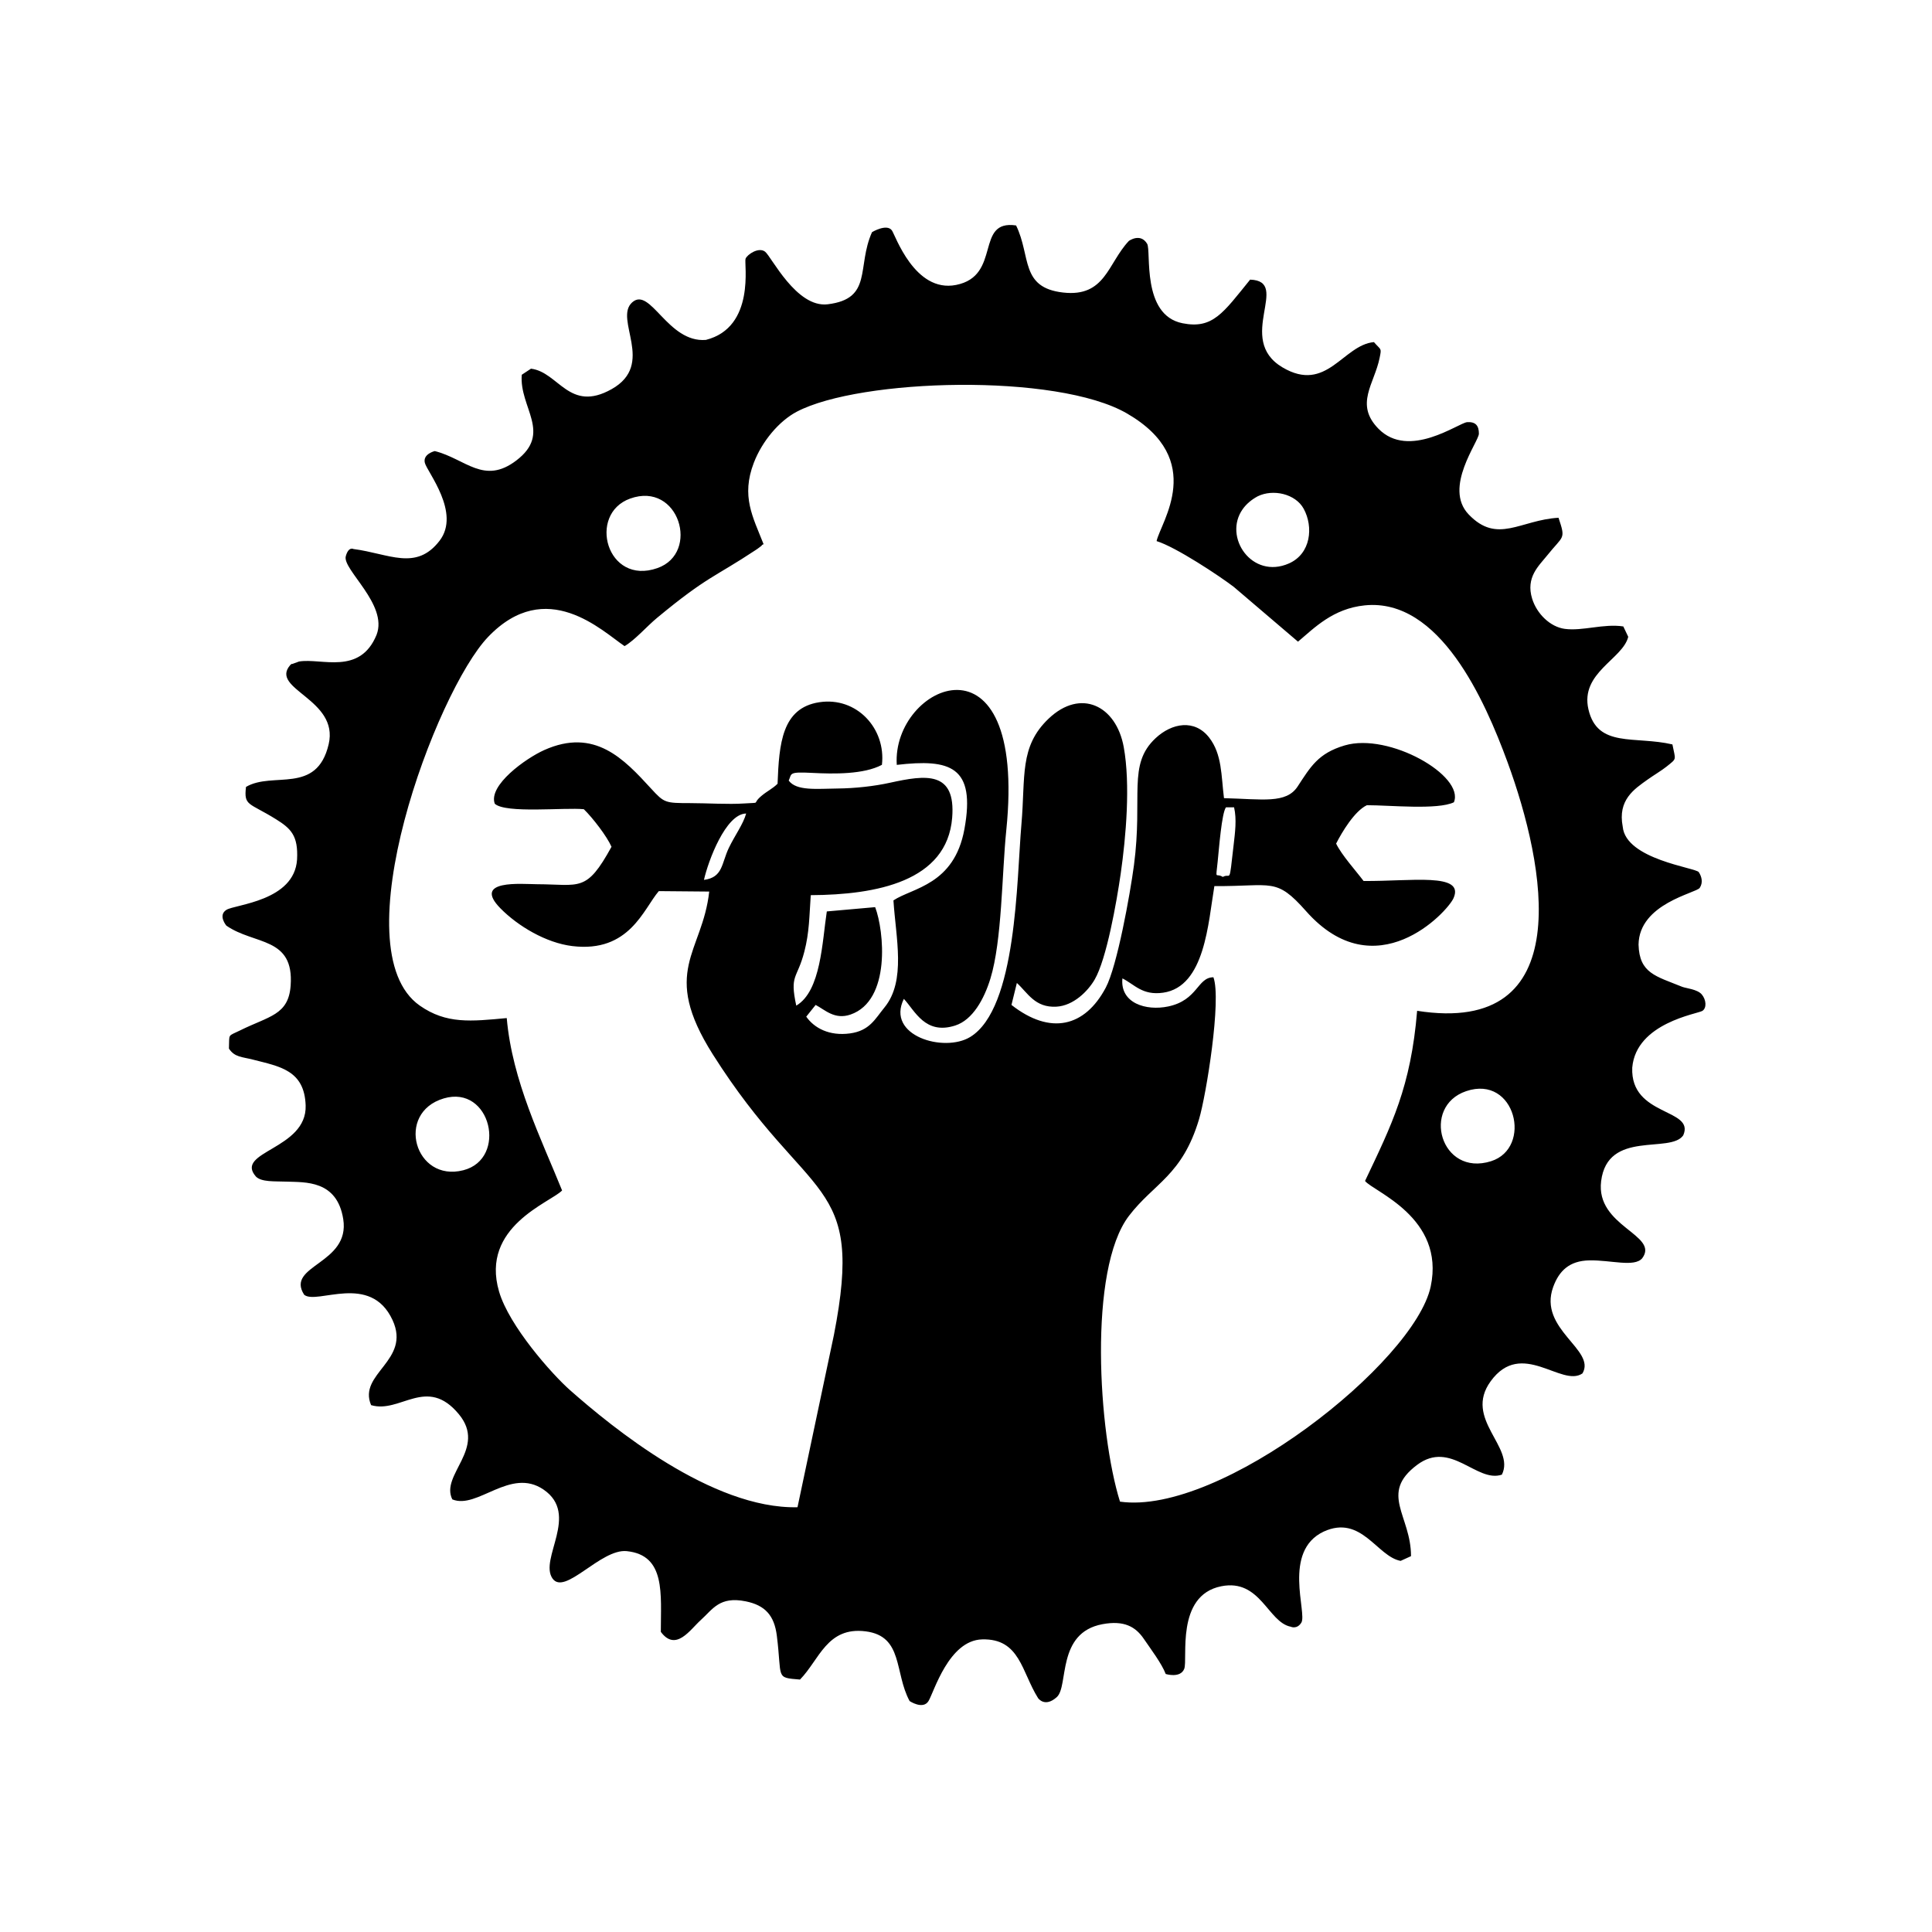
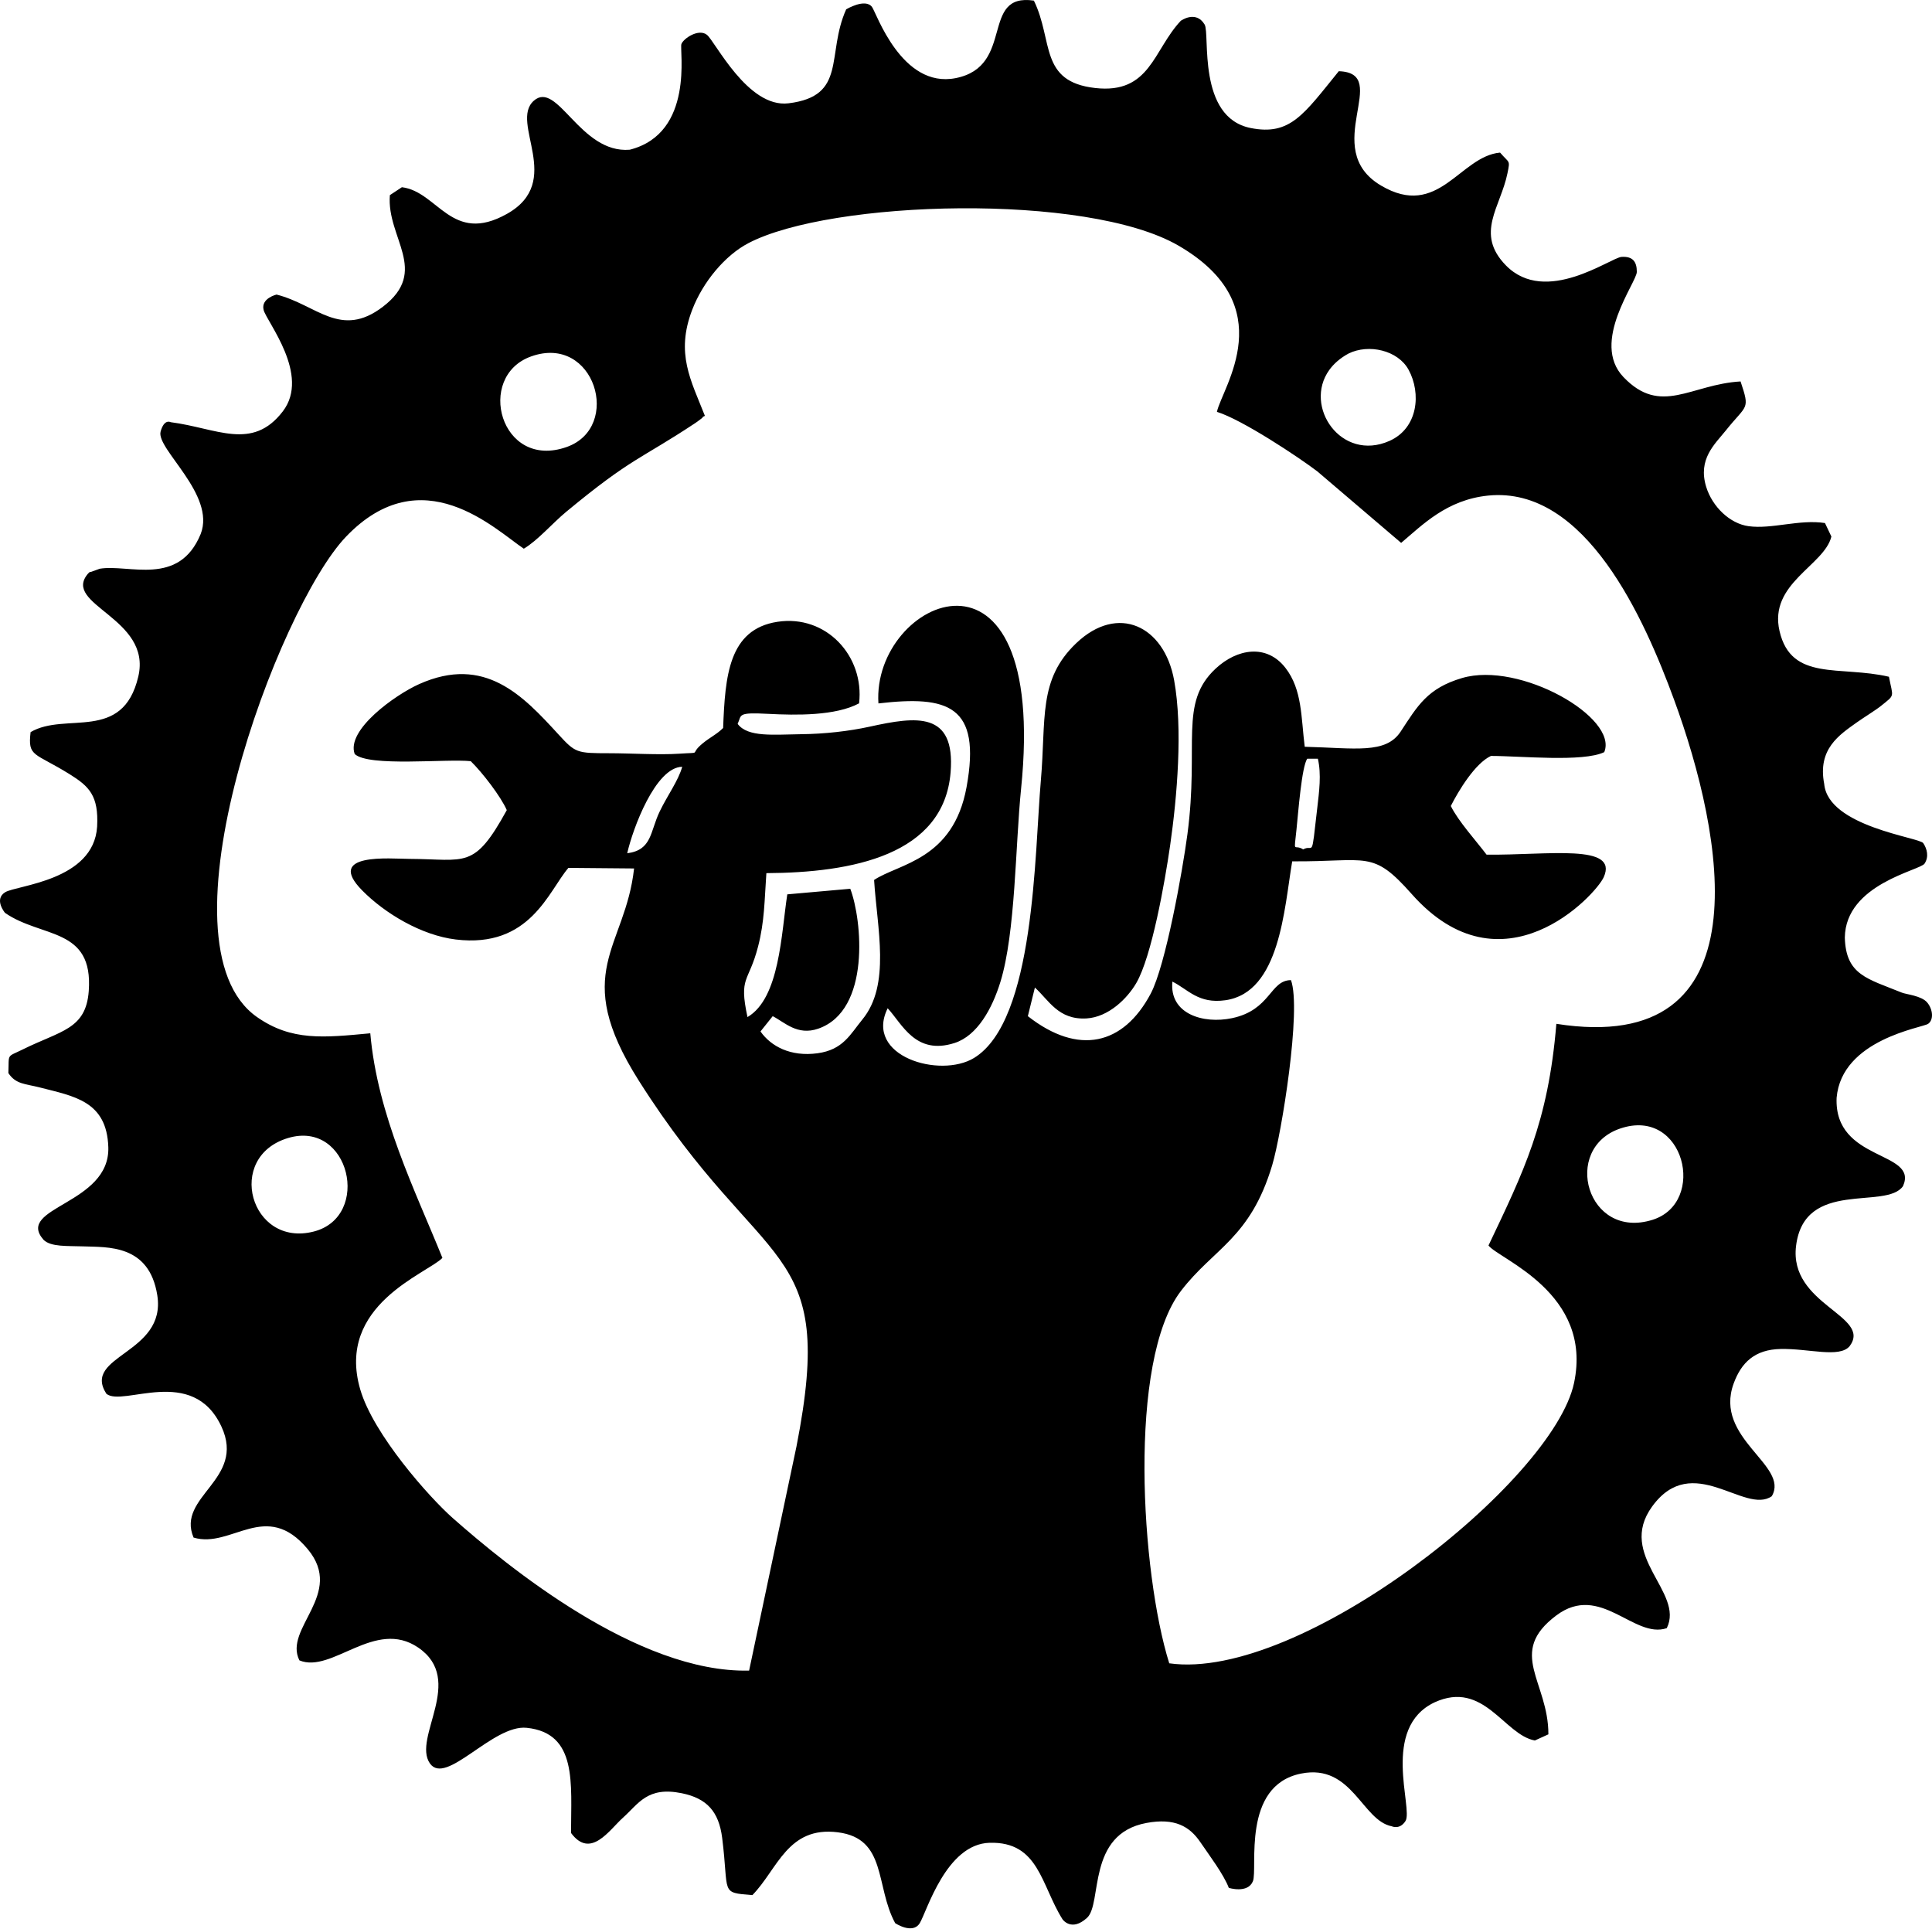
- <svg xmlns="http://www.w3.org/2000/svg" class="fcbc-logo" id="svg7830" version="1.1" xml:space="preserve" width="270" height="270" viewBox="0 0 270 270">
+ <svg xmlns="http://www.w3.org/2000/svg" class="fcbc-logo" id="svg7830" version="1.1" xml:space="preserve" width="207.245" height="206.84" viewBox="0 0 207.245 206.84">
  <defs id="defs7834" />
-   <g id="g7838" transform="matrix(1.25,0,0,-1.25,0,270)">
+   <g id="g7838" transform="matrix(1.25,0,0,-1.25,-31.0963,238.558)">
    <path id="path7850" style="fill-opacity:1;fill-rule:evenodd;stroke:none" d="m 153.604,177.752 c -3.467,-0.322 -5.272,-5.755 -10.218,-2.826 -5.344,3.165 1.03,9.658 -3.62,9.81 -3.019,-3.72 -4.166,-5.548 -7.558,-4.876 -4.628,0.916 -3.473,8.078 -3.956,8.883 -0.753,1.257 -2.045,0.319 -2.045,0.319 -2.371,-2.518 -2.62,-6.302 -7.345,-5.768 -4.829,0.544 -3.577,4.06 -5.262,7.5 -4.655,0.688 -1.574,-5.643 -6.717,-6.653 -4.634,-0.909 -6.8,5.609 -7.174,6.108 -0.585,0.78 -2.217,-0.204 -2.217,-0.204 -1.738,-3.883 0.114,-7.447 -4.952,-8.064 -3.493,-0.425 -6.291,5.32 -6.999,5.878 -0.708,0.558 -2.002,-0.303 -2.188,-0.789 -0.187,-0.486 1.146,-7.653 -4.432,-9.071 -4.27,-0.357 -6.203,6.01 -8.239,4.199 -2.11,-1.877 2.662,-6.924 -2.308,-9.709 -4.747,-2.66 -5.906,1.912 -9.009,2.292 l -1.031,-0.68 c -0.3,-3.669 3.443,-6.495 -0.605,-9.581 -3.638,-2.773 -5.683,0.188 -9.12,1.049 0,0 -1.36,-0.319 -1.11,-1.319 0.25,-1 4.046,-5.581 1.645,-8.707 -2.63,-3.424 -5.663,-1.435 -9.625,-0.924 0,0 -0.549,0.318 -0.859,-0.803 -0.411,-1.482 4.756,-5.399 3.44,-8.791 -1.871,-4.562 -6.171,-2.562 -8.667,-2.983 l -0.778,-0.283 c -0.04,0.07 -0.158,-0.08 -0.223,-0.134 -2.297,-2.685 5.5,-3.784 4.313,-8.836 -1.334,-5.678 -6.249,-2.996 -9.242,-4.767 -0.256,-2.161 0.316,-1.722 3.36,-3.618 1.661,-1.035 2.491,-1.831 2.349,-4.494 -0.296,-4.66 -6.91,-5.018 -7.895,-5.63 -0.984,-0.613 -0.01,-1.768 -0.01,-1.768 3.142,-2.181 7.588,-1.211 7.187,-6.704 -0.241,-3.3 -2.397,-3.398 -5.651,-5.009 -1.43,-0.707 -1.181,-0.299 -1.248,-2.033 0.642,-0.978 1.461,-0.916 2.694,-1.235 2.956,-0.762 5.754,-1.166 5.883,-5.122 0.162,-4.934 -8.028,-5.131 -5.56,-7.95 0.624,-0.63 2.085,-0.516 3.401,-0.566 2.093,-0.081 5.667,0.193 6.362,-4.194 0.799,-5.049 -6.492,-5.144 -4.37,-8.453 1.405,-1.169 7.408,2.52 9.882,-2.833 2.103,-4.551 -3.905,-5.966 -2.398,-9.508 3.259,-0.978 6.21,3.326 9.805,-1.007 3.193,-3.848 -2.119,-6.779 -0.722,-9.532 2.798,-1.157 6.488,3.635 10.198,1.097 4.072,-2.784 -0.528,-7.74 0.999,-9.937 1.375,-1.977 5.398,3.357 8.308,3.054 4.373,-0.454 3.8,-4.788 3.804,-9.024 1.68,-2.268 3.282,0.256 4.453,1.307 1.356,1.218 2.1,2.701 5.042,2.105 2.162,-0.438 3.189,-1.577 3.474,-3.832 0.607,-4.81 -0.215,-4.683 2.591,-4.913 2.168,2.208 3.016,5.94 7.342,5.39 4.224,-0.537 3.189,-4.617 4.914,-7.795 0,0 1.496,-0.999 2.11,0 0.613,1.008 2.262,6.79 5.991,6.896 4.24,0.119 4.41,-3.629 6.26,-6.566 0,0 0.752,-1.102 2.099,0.121 1.346,1.223 -0.06,7.188 5.102,8.146 2.432,0.452 3.705,-0.293 4.625,-1.646 0.782,-1.149 1.999,-2.755 2.445,-3.924 0,0 1.627,-0.51 2.067,0.569 0.441,1.078 -1.012,8.217 4.145,9.241 4.375,0.869 5.212,-4.031 7.769,-4.525 0,0 0.685,-0.33 1.18,0.453 0.68,1.076 -2.153,7.993 2.506,10.187 4.222,1.922 5.95,-2.793 8.595,-3.278 l 1.162,0.528 c 0.01,4.528 -3.596,7.003 0.683,10.205 3.781,2.83 6.653,-2.048 9.476,-1.093 1.536,3.093 -4.329,6.206 -1.255,10.44 3.467,4.778 7.937,-0.735 10.265,0.88 1.562,2.652 -5.006,4.936 -3.268,9.678 0.655,1.786 1.802,2.916 4.033,2.958 2.411,0.05 5.028,-0.797 5.913,0.235 1.966,2.631 -5.223,3.535 -4.592,8.616 0.718,5.785 7.729,3.04 9.178,5.124 1.355,3.061 -5.926,2.06 -5.699,7.576 0.433,5.02 7.348,6.009 7.849,6.348 0.501,0.339 0.417,1.255 -0.08,1.839 -0.5,0.583 -1.782,0.684 -2.177,0.844 -2.953,1.202 -4.798,1.502 -4.887,4.72 0.06,4.602 6.451,5.756 6.841,6.346 0.39,0.59 0.22,1.266 -0.111,1.761 -0.332,0.495 -8.166,1.412 -8.499,5.079 -0.583,3 1.296,4.205 2.791,5.274 0.588,0.421 1.603,1.036 2.09,1.429 1.227,0.988 1.022,0.68 0.674,2.494 -4.211,0.982 -8.378,-0.431 -9.388,3.917 -0.952,4.095 3.841,5.616 4.449,8.114 l -0.551,1.159 c -2.19,0.339 -4.554,-0.542 -6.548,-0.271 -1.63,0.221 -3.121,1.687 -3.642,3.366 -0.745,2.404 0.754,3.685 1.683,4.849 1.811,2.269 2.094,1.719 1.264,4.207 -4.278,-0.245 -6.835,-2.993 -10.052,0.378 -2.855,2.99 1.152,8.136 1.149,9.027 0,0.89 -0.364,1.342 -1.308,1.283 -0.944,-0.06 -6.51,-4.22 -9.927,-0.729 -2.678,2.739 -0.455,4.996 0.135,7.909 0.237,1.171 0.173,0.83 -0.635,1.77 M 85.366,155.163 c -0.071,-0.06 -0.183,-0.05 -0.219,-0.175 l -0.44,-0.332 c -0.059,-0.04 -0.155,-0.108 -0.222,-0.151 -4.674,-3.096 -5.371,-2.902 -11.021,-7.579 -1.175,-0.974 -2.457,-2.472 -3.637,-3.163 -2.48,1.661 -8.737,7.844 -15.26,1.025 -5.796,-6.057 -16.604,-34.947 -7.631,-41.219 2.974,-2.078 5.734,-1.763 9.718,-1.391 0.613,-7.039 3.869,-13.527 6.189,-19.274 -1.3,-1.349 -9.169,-4.031 -7.05,-11.293 1.123,-3.853 5.928,-9.262 7.953,-11.047 4.663,-4.111 15.844,-13.298 25.416,-13.075 l 4.066,19.237 c 3.497,17.87 -2.818,14.461 -13.536,31.395 -5.902,9.326 -1.156,11.33 -0.401,18.201 l -5.636,0.05 c -1.71,-1.988 -3.282,-6.919 -9.667,-6.145 -2.94,0.356 -6.078,2.231 -8.029,4.21 -3.223,3.268 2.403,2.713 4.063,2.707 4.842,-0.02 5.522,-0.959 8.345,4.184 -0.506,1.162 -2.094,3.227 -3.092,4.2 -2.112,0.22 -8.742,-0.507 -9.958,0.613 -0.76,2.054 3.463,5.077 5.531,6.002 5.638,2.522 8.912,-1 11.942,-4.305 1.477,-1.612 1.573,-1.624 4.38,-1.628 1.821,0 4.259,-0.157 5.993,-0.04 2.111,0.145 0.776,-0.141 2.001,0.875 0.638,0.53 1.215,0.779 1.769,1.331 0.171,4.468 0.478,8.47 4.658,9.112 4.193,0.644 7.481,-2.95 7.009,-6.997 -2.023,-1.081 -5.408,-1.027 -7.78,-0.902 -2.718,0.142 -2.278,-0.08 -2.641,-0.86 0.868,-1.171 3.094,-0.913 5.461,-0.885 1.992,0.02 4.097,0.256 5.883,0.649 3.986,0.876 7.354,1.344 6.931,-3.917 -0.573,-7.129 -8.477,-8.616 -15.81,-8.656 -0.168,-2.364 -0.151,-4.132 -0.716,-6.312 -0.81,-3.13 -1.663,-2.52 -0.905,-6.039 2.77,1.622 2.896,7.16 3.416,10.532 l 5.405,0.479 c 1.008,-2.64 1.777,-10.436 -2.749,-12.006 -1.795,-0.622 -2.877,0.547 -3.907,1.073 l -1.049,-1.311 c 0.901,-1.283 2.587,-2.184 4.888,-1.873 2.208,0.298 2.814,1.63 3.857,2.901 2.446,2.981 1.266,7.805 1.004,11.971 2.112,1.411 6.792,1.705 7.935,7.969 1.283,7.036 -1.602,7.871 -7.563,7.181 -0.588,8.95 14.6,15.828 12.243,-7.316 -0.496,-4.864 -0.471,-12.335 -1.773,-16.576 -0.706,-2.297 -1.982,-4.621 -3.936,-5.248 -3.357,-1.077 -4.493,1.636 -5.741,2.981 -2.041,-4.126 4.498,-6.046 7.415,-4.263 5.238,3.202 5.185,17.552 5.729,23.787 0.465,5.331 -0.253,8.665 3.035,11.8 3.589,3.422 7.557,1.475 8.403,-3.171 0.759,-4.167 0.253,-10.03 -0.339,-14.158 -0.459,-3.194 -1.583,-9.557 -2.912,-11.839 -0.756,-1.298 -2.365,-2.92 -4.272,-3.029 -2.412,-0.136 -3.217,1.554 -4.425,2.651 l -0.604,-2.456 c 4.351,-3.409 8.204,-2.477 10.543,1.932 1.275,2.403 2.726,10.484 3.15,13.676 1.029,7.756 -0.755,11.251 2.424,14.218 1.814,1.693 4.361,2.157 5.989,0.06 1.449,-1.87 1.336,-4.248 1.654,-6.769 4.338,-0.11 6.949,-0.647 8.233,1.304 1.447,2.201 2.287,3.714 5.265,4.593 4.96,1.464 13.432,-3.39 12.206,-6.358 -1.829,-0.877 -7.17,-0.325 -9.726,-0.326 -1.376,-0.647 -2.795,-3.018 -3.441,-4.295 0.623,-1.285 2.208,-3.033 3.07,-4.178 5.294,-0.05 11.342,0.971 10.055,-1.924 -0.688,-1.549 -8.718,-10.223 -16.484,-1.45 -3.391,3.83 -3.741,2.756 -10.253,2.802 -0.689,-4.071 -1.047,-11.246 -5.725,-11.917 -2.329,-0.334 -3.201,0.924 -4.556,1.598 -0.277,-2.776 2.646,-3.657 5.117,-3.138 3.331,0.701 3.248,3.256 5.058,3.264 0.921,-2.495 -0.807,-13.19 -1.609,-15.875 -1.881,-6.299 -5.02,-7.122 -7.833,-10.797 -4.588,-5.991 -3.422,-24.245 -1.003,-31.953 11.256,-1.593 32.945,15.583 34.738,24.057 1.634,7.728 -6.428,10.609 -7.342,11.796 2.994,6.308 5.122,10.52 5.824,19.022 18.077,-2.84 14.346,16.253 10.102,27.814 -2.532,6.898 -7.58,18.357 -15.952,17.516 -3.557,-0.358 -5.639,-2.519 -7.47,-4.059 l -7.191,6.134 c -1.604,1.22 -6.443,4.437 -8.618,5.11 0.445,2.103 5.644,9.081 -3.306,14.268 -7.855,4.553 -29.844,3.912 -36.916,0.2 -1.99,-1.045 -3.885,-3.312 -4.805,-5.706 -1.446,-3.764 -0.108,-6.058 1.085,-9.098 m 55.234,5.338 c 1.732,0.857 4.243,0.284 5.155,-1.389 1.103,-2.023 0.814,-5.021 -1.645,-6.109 -4.131,-1.828 -7.402,2.959 -5.165,6.082 0.382,0.534 0.927,1.02 1.655,1.416 M 70.453,160.26 c 5.46,1.957 7.85,-6.078 3.055,-7.771 -5.688,-2.009 -7.857,6.051 -3.055,7.771 m 8.25,-42.633 c 0.473,2.109 2.427,7.386 4.719,7.421 -0.33,-1.192 -1.26,-2.438 -1.932,-3.834 -0.839,-1.743 -0.649,-3.309 -2.787,-3.587 m 58.009,0.331 c -0.818,0.517 -0.805,-0.496 -0.577,1.699 0.149,1.424 0.449,5.434 0.928,6.082 l 0.908,0 c 0.312,-1.347 0.109,-2.818 -0.05,-4.207 -0.531,-4.64 -0.283,-3.055 -1.209,-3.573 m 27.21,-23.951 c 5.521,1.871 7.457,-6.36 2.775,-7.834 -5.63,-1.773 -7.846,6.116 -2.775,7.834 M 49.607,93.194 c 5.283,1.57 7.177,-6.748 2.196,-8.028 -5.435,-1.396 -7.638,6.41 -2.196,8.028" />
  </g>
</svg>
